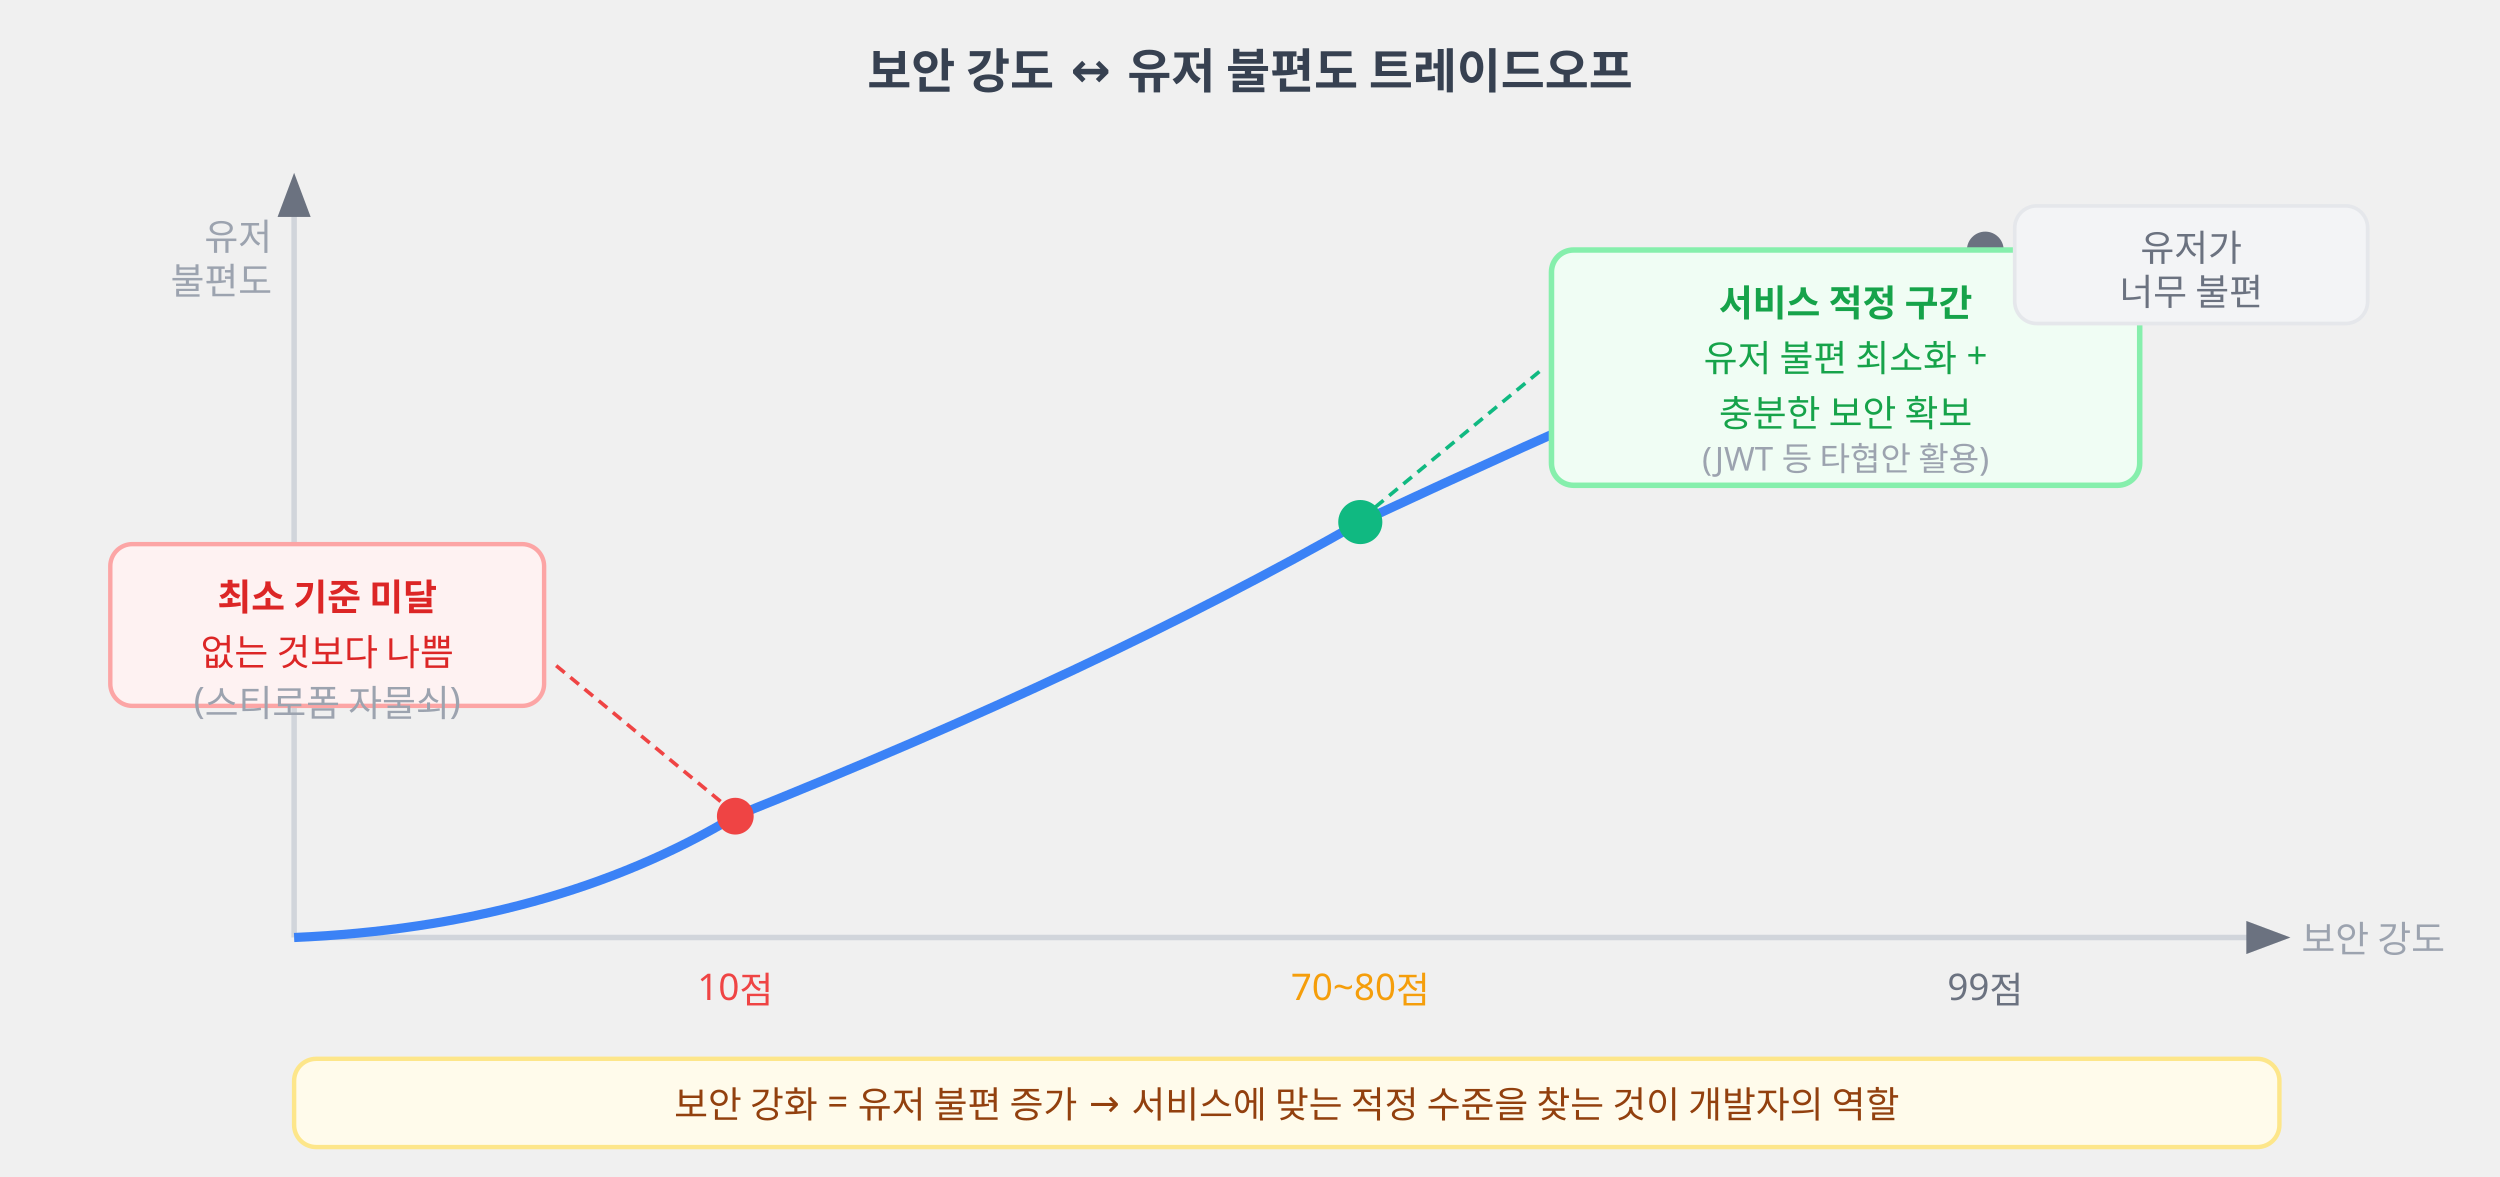
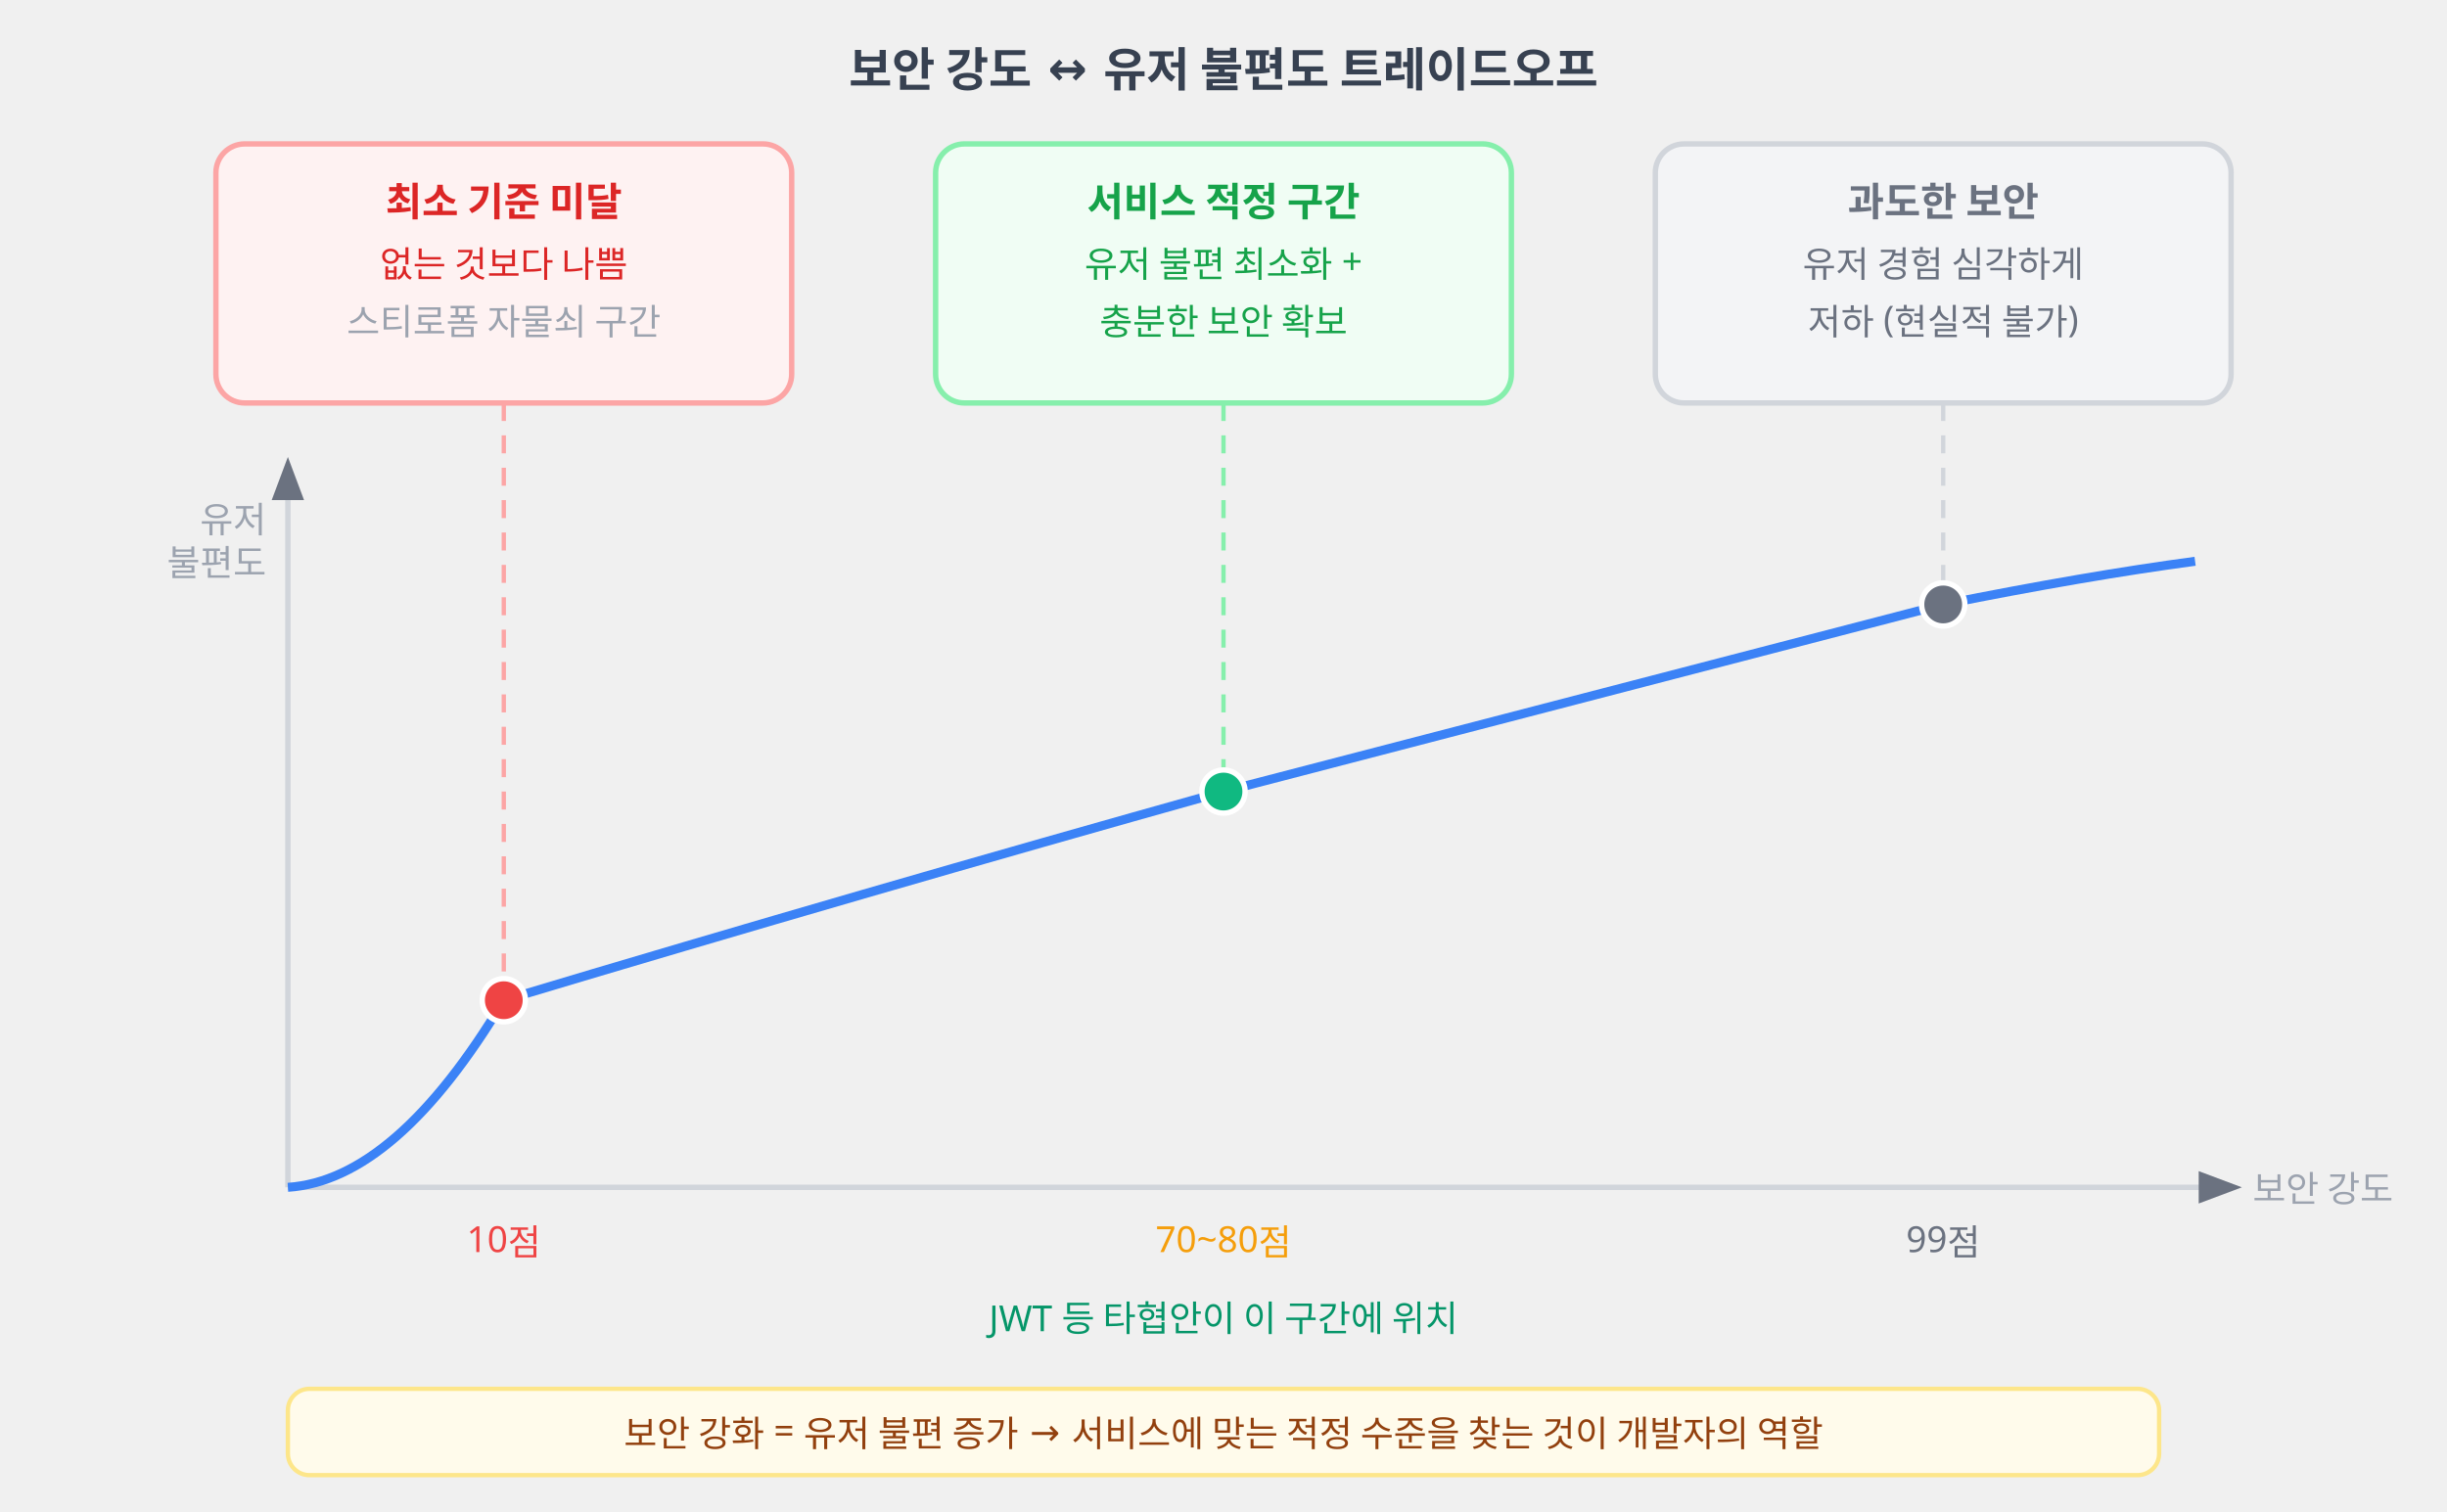
- <svg xmlns="http://www.w3.org/2000/svg" viewBox="0 0 680 320" width="680" height="320" font-family="'Pretendard', 'Apple SD Gothic Neo', sans-serif">
+ <svg xmlns="http://www.w3.org/2000/svg" viewBox="0 0 680 420" width="680" height="420" font-family="'Pretendard', 'Apple SD Gothic Neo', sans-serif">
  <defs>
    <marker id="arrA" markerWidth="8" markerHeight="8" refX="6" refY="3" orient="auto">
      <path d="M0,0 L0,6 L8,3 z" fill="#6b7280" />
    </marker>
-     <marker id="arrAg" markerWidth="8" markerHeight="8" refX="6" refY="3" orient="auto">
-       <path d="M0,0 L0,6 L8,3 z" fill="#10b981" />
-     </marker>
  </defs>
  <text x="340" y="24" text-anchor="middle" font-size="13" font-weight="700" fill="#374151">보안 강도 ↔ 유저 불편도 트레이드오프</text>
-   <line x1="80" y1="255" x2="80" y2="50" stroke="#d1d5db" stroke-width="1.5" marker-end="url(#arrA)" />
-   <text x="74" y="68" text-anchor="end" font-size="10" fill="#9ca3af">유저</text>
-   <text x="74" y="80" text-anchor="end" font-size="10" fill="#9ca3af">불편도</text>
-   <line x1="80" y1="255" x2="620" y2="255" stroke="#d1d5db" stroke-width="1.5" marker-end="url(#arrA)" />
-   <text x="626" y="259" font-size="10" fill="#9ca3af">보안 강도</text>
-   <text x="200" y="272" text-anchor="middle" font-size="10" fill="#ef4444">10점</text>
-   <text x="370" y="272" text-anchor="middle" font-size="10" fill="#f59e0b">70~80점</text>
-   <text x="540" y="272" text-anchor="middle" font-size="10" fill="#6b7280">99점</text>
-   <path d="M80,255 Q150,252 200,222 Q300,182 370,142 Q460,100 540,68" stroke="#3b82f6" stroke-width="2.5" fill="none" />
-   <circle cx="200" cy="222" r="5" fill="#ef4444" />
-   <circle cx="370" cy="142" r="6" fill="#10b981" />
-   <circle cx="540" cy="68" r="5" fill="#6b7280" />
-   <line x1="196" y1="218" x2="150" y2="180" stroke="#ef4444" stroke-width="1" stroke-dasharray="3,2" />
-   <rect x="30" y="148" width="118" height="44" rx="6" fill="#fef2f2" stroke="#fca5a5" stroke-width="1.2" />
-   <text x="89" y="166" text-anchor="middle" font-size="10" fill="#dc2626" font-weight="600">최소 기준 미달</text>
-   <text x="89" y="181" text-anchor="middle" font-size="10" fill="#dc2626">없는 것보다 나쁨</text>
-   <text x="89" y="194" text-anchor="middle" font-size="10" fill="#9ca3af">(스티로폼 자물쇠)</text>
-   <line x1="374" y1="138" x2="420" y2="100" stroke="#10b981" stroke-width="1" stroke-dasharray="3,2" />
-   <rect x="422" y="68" width="160" height="64" rx="6" fill="#f0fdf4" stroke="#86efac" stroke-width="1.5" />
-   <text x="502" y="86" text-anchor="middle" font-size="10" fill="#16a34a" font-weight="600">서비스 적정 구간</text>
-   <text x="502" y="101" text-anchor="middle" font-size="10" fill="#16a34a">유저 불편 최소화 +</text>
-   <text x="502" y="116" text-anchor="middle" font-size="10" fill="#16a34a">충분한 보안 확보</text>
-   <text x="502" y="128" text-anchor="middle" font-size="9" fill="#9ca3af">(JWT 등 타협안 활용)</text>
-   <rect x="548" y="56" width="96" height="32" rx="6" fill="#f3f4f6" stroke="#e5e7eb" stroke-width="1" />
-   <text x="596" y="71" text-anchor="middle" font-size="10" fill="#6b7280">유저가</text>
-   <text x="596" y="83" text-anchor="middle" font-size="10" fill="#6b7280">너무 불편</text>
-   <rect x="80" y="288" width="540" height="24" rx="6" fill="#fffbeb" stroke="#fde68a" stroke-width="1.2" />
-   <text x="350" y="304" text-anchor="middle" font-size="10" fill="#92400e">보안 강화 = 유저 불편 증가 → 서비스에 맞는 적정 수준을 찾는 것이 개발자의 역할</text>
+   <rect x="60" y="40" width="160" height="72" rx="8" fill="#fef2f2" stroke="#fca5a5" stroke-width="1.5" />
+   <text x="140" y="60" text-anchor="middle" font-size="11" font-weight="700" fill="#dc2626">최소 기준 미달</text>
+   <text x="140" y="77" text-anchor="middle" font-size="10" fill="#dc2626">없는 것보다 나쁨</text>
+   <text x="140" y="93" text-anchor="middle" font-size="10" fill="#9ca3af">스티로폼 자물쇠 구간</text>
+   <rect x="260" y="40" width="160" height="72" rx="8" fill="#f0fdf4" stroke="#86efac" stroke-width="1.5" />
+   <text x="340" y="60" text-anchor="middle" font-size="11" font-weight="700" fill="#16a34a">서비스 적정 구간</text>
+   <text x="340" y="77" text-anchor="middle" font-size="10" fill="#16a34a">유저 불편 최소화 +</text>
+   <text x="340" y="93" text-anchor="middle" font-size="10" fill="#16a34a">충분한 보안 확보</text>
+   <rect x="460" y="40" width="160" height="72" rx="8" fill="#f3f4f6" stroke="#d1d5db" stroke-width="1.5" />
+   <text x="540" y="60" text-anchor="middle" font-size="11" font-weight="700" fill="#6b7280">과도한 보안</text>
+   <text x="540" y="77" text-anchor="middle" font-size="10" fill="#6b7280">유저 경험 심각하게</text>
+   <text x="540" y="93" text-anchor="middle" font-size="10" fill="#6b7280">저하 (현실적 불가)</text>
+   <line x1="140" y1="112" x2="140" y2="272" stroke="#fca5a5" stroke-width="1.2" stroke-dasharray="5,4" />
+   <line x1="340" y1="112" x2="340" y2="214" stroke="#86efac" stroke-width="1.2" stroke-dasharray="5,4" />
+   <line x1="540" y1="112" x2="540" y2="162" stroke="#d1d5db" stroke-width="1.2" stroke-dasharray="5,4" />
+   <line x1="80" y1="330" x2="80" y2="130" stroke="#d1d5db" stroke-width="1.5" marker-end="url(#arrA)" />
+   <text x="74" y="148" text-anchor="end" font-size="10" fill="#9ca3af">유저</text>
+   <text x="74" y="160" text-anchor="end" font-size="10" fill="#9ca3af">불편도</text>
+   <line x1="80" y1="330" x2="620" y2="330" stroke="#d1d5db" stroke-width="1.5" marker-end="url(#arrA)" />
+   <text x="626" y="334" font-size="10" fill="#9ca3af">보안 강도</text>
+   <text x="140" y="348" text-anchor="middle" font-size="10" fill="#ef4444">10점</text>
+   <text x="340" y="348" text-anchor="middle" font-size="10" fill="#f59e0b">70~80점</text>
+   <text x="540" y="348" text-anchor="middle" font-size="10" fill="#6b7280">99점</text>
+   <path d="M80,330 Q110,328 140,278 Q240,248 340,220 Q440,194 540,168 Q580,160 610,156" stroke="#3b82f6" stroke-width="2.5" fill="none" />
+   <circle cx="140" cy="278" r="6" fill="#ef4444" stroke="white" stroke-width="1.5" />
+   <circle cx="340" cy="220" r="6" fill="#10b981" stroke="white" stroke-width="1.5" />
+   <circle cx="540" cy="168" r="6" fill="#6b7280" stroke="white" stroke-width="1.5" />
+   <text x="340" y="370" text-anchor="middle" font-size="10" fill="#059669">JWT 등 타협안이 이 구간에 위치</text>
+   <rect x="80" y="386" width="520" height="24" rx="6" fill="#fffbeb" stroke="#fde68a" stroke-width="1.2" />
+   <text x="340" y="402" text-anchor="middle" font-size="10" fill="#92400e">보안 강화 = 유저 불편 증가 → 서비스에 맞는 적정 수준을 찾는 것이 개발자의 역할</text>
</svg>
